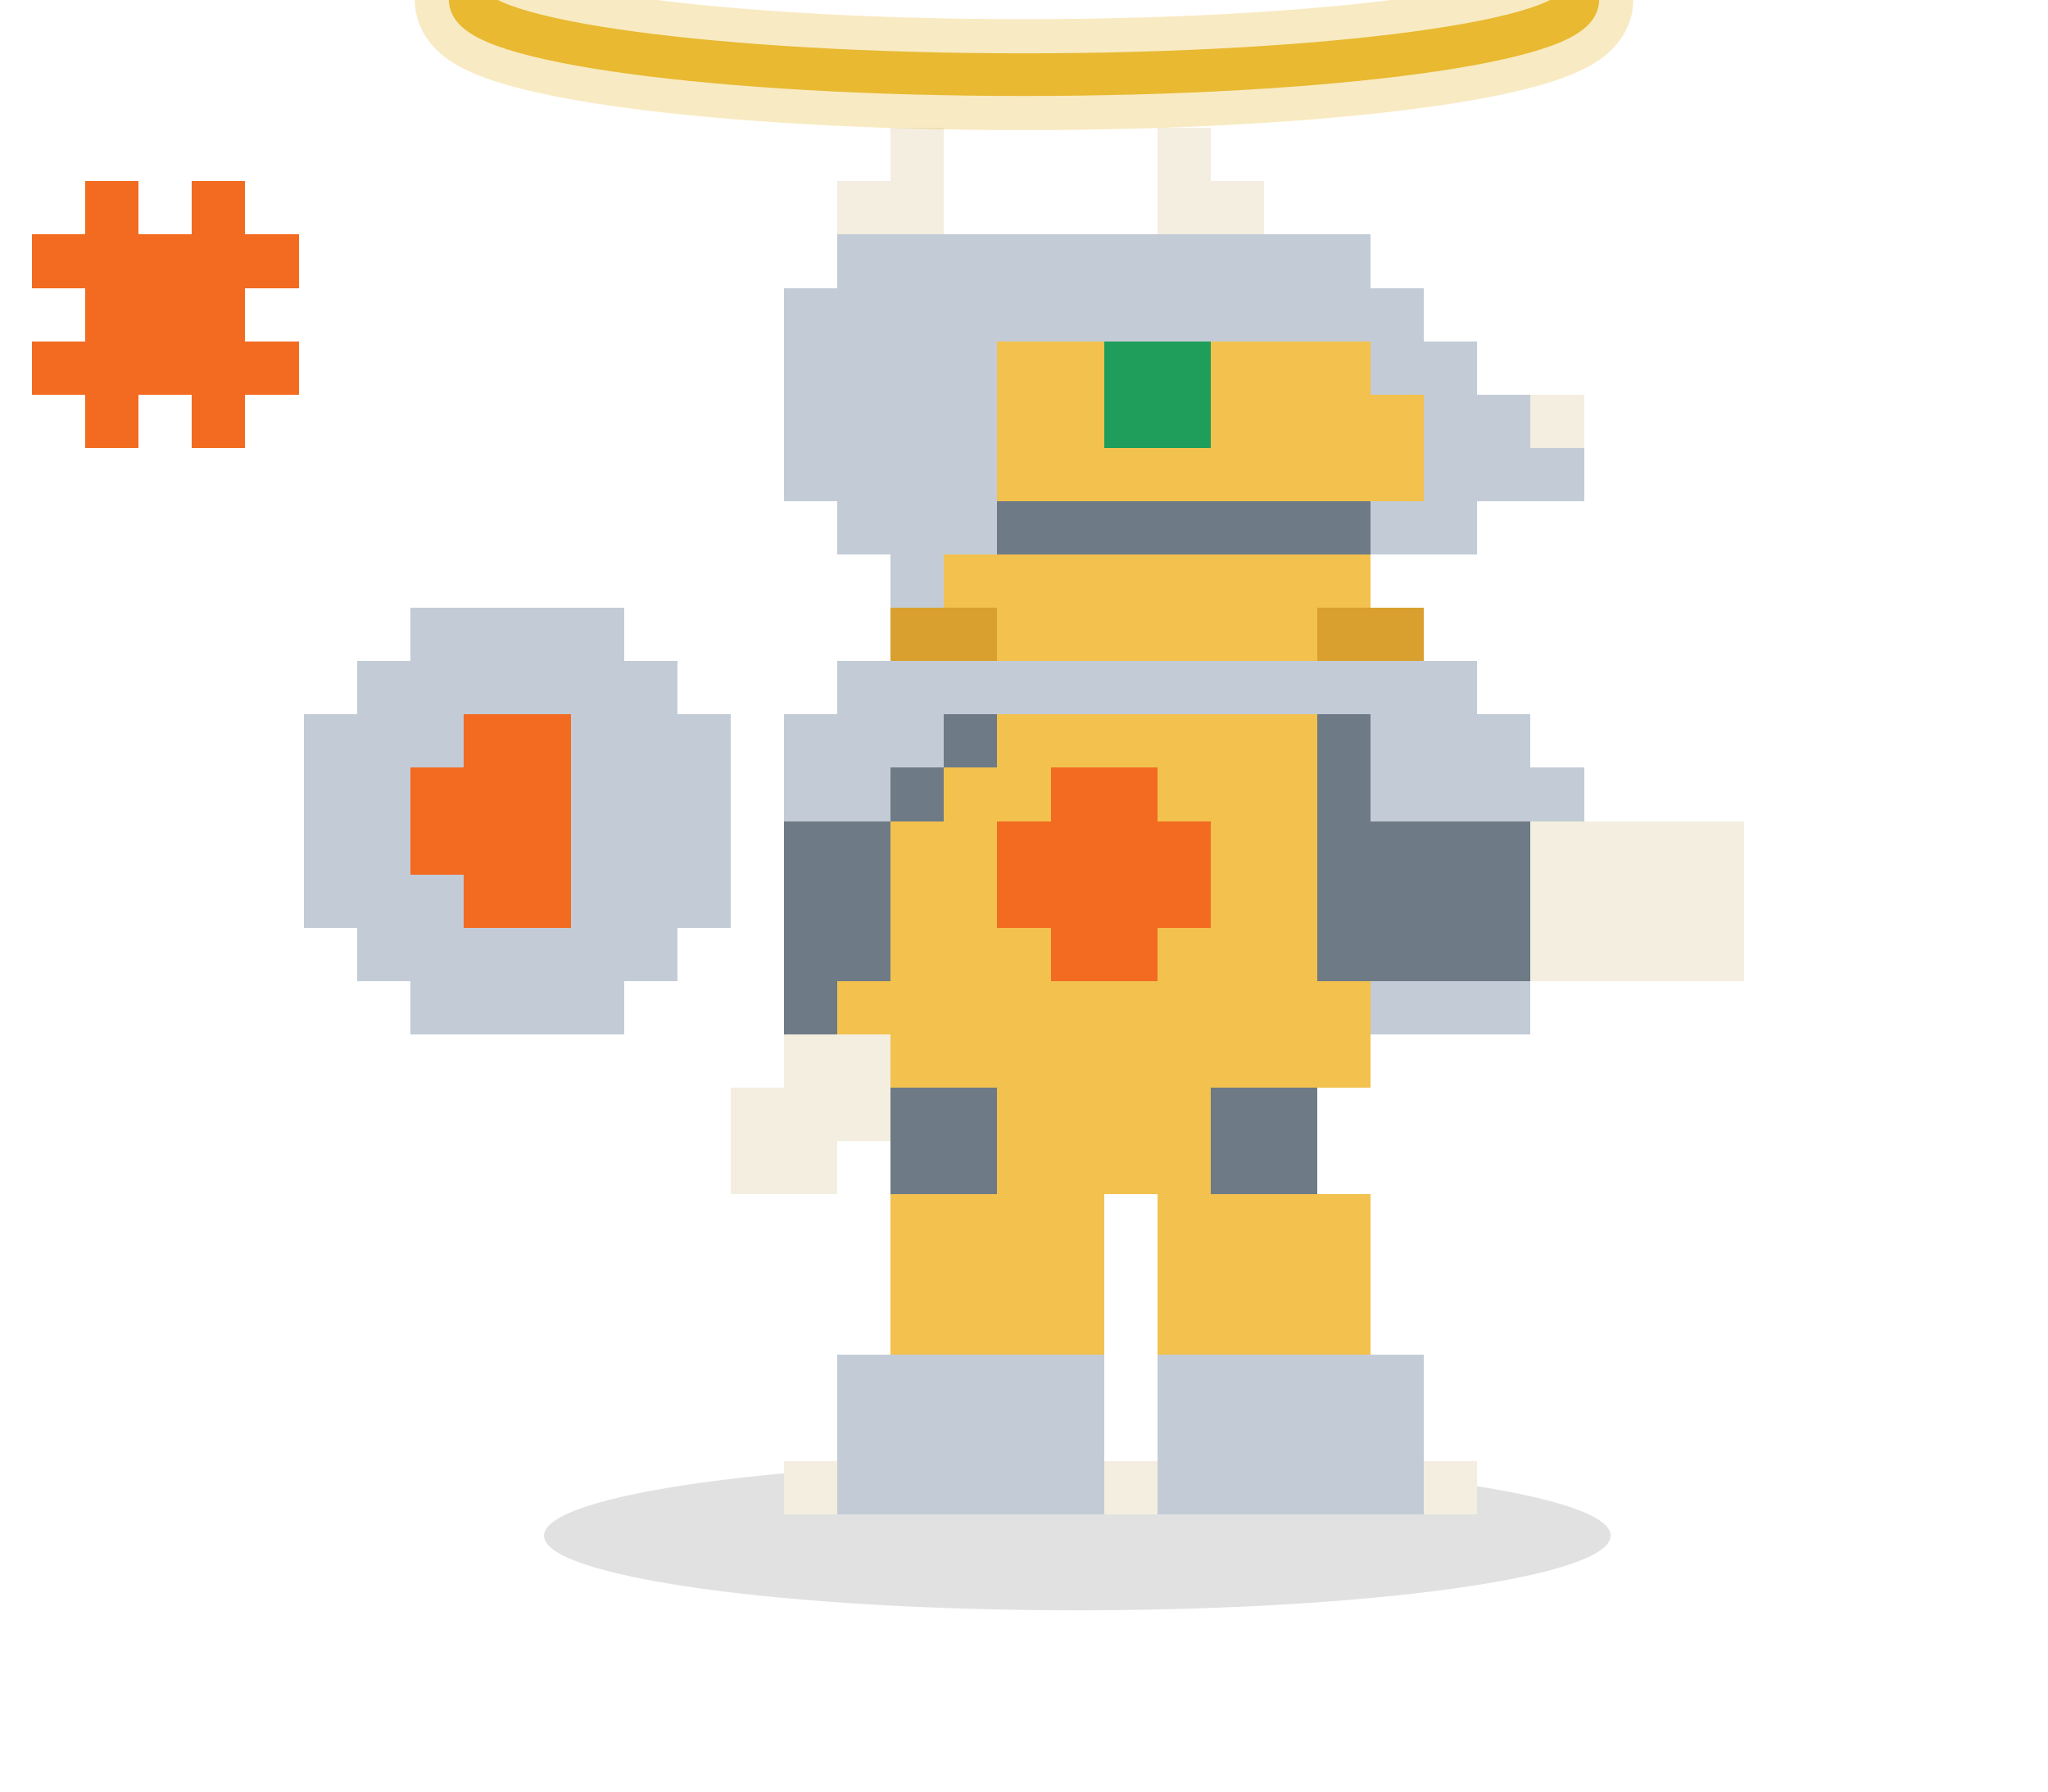
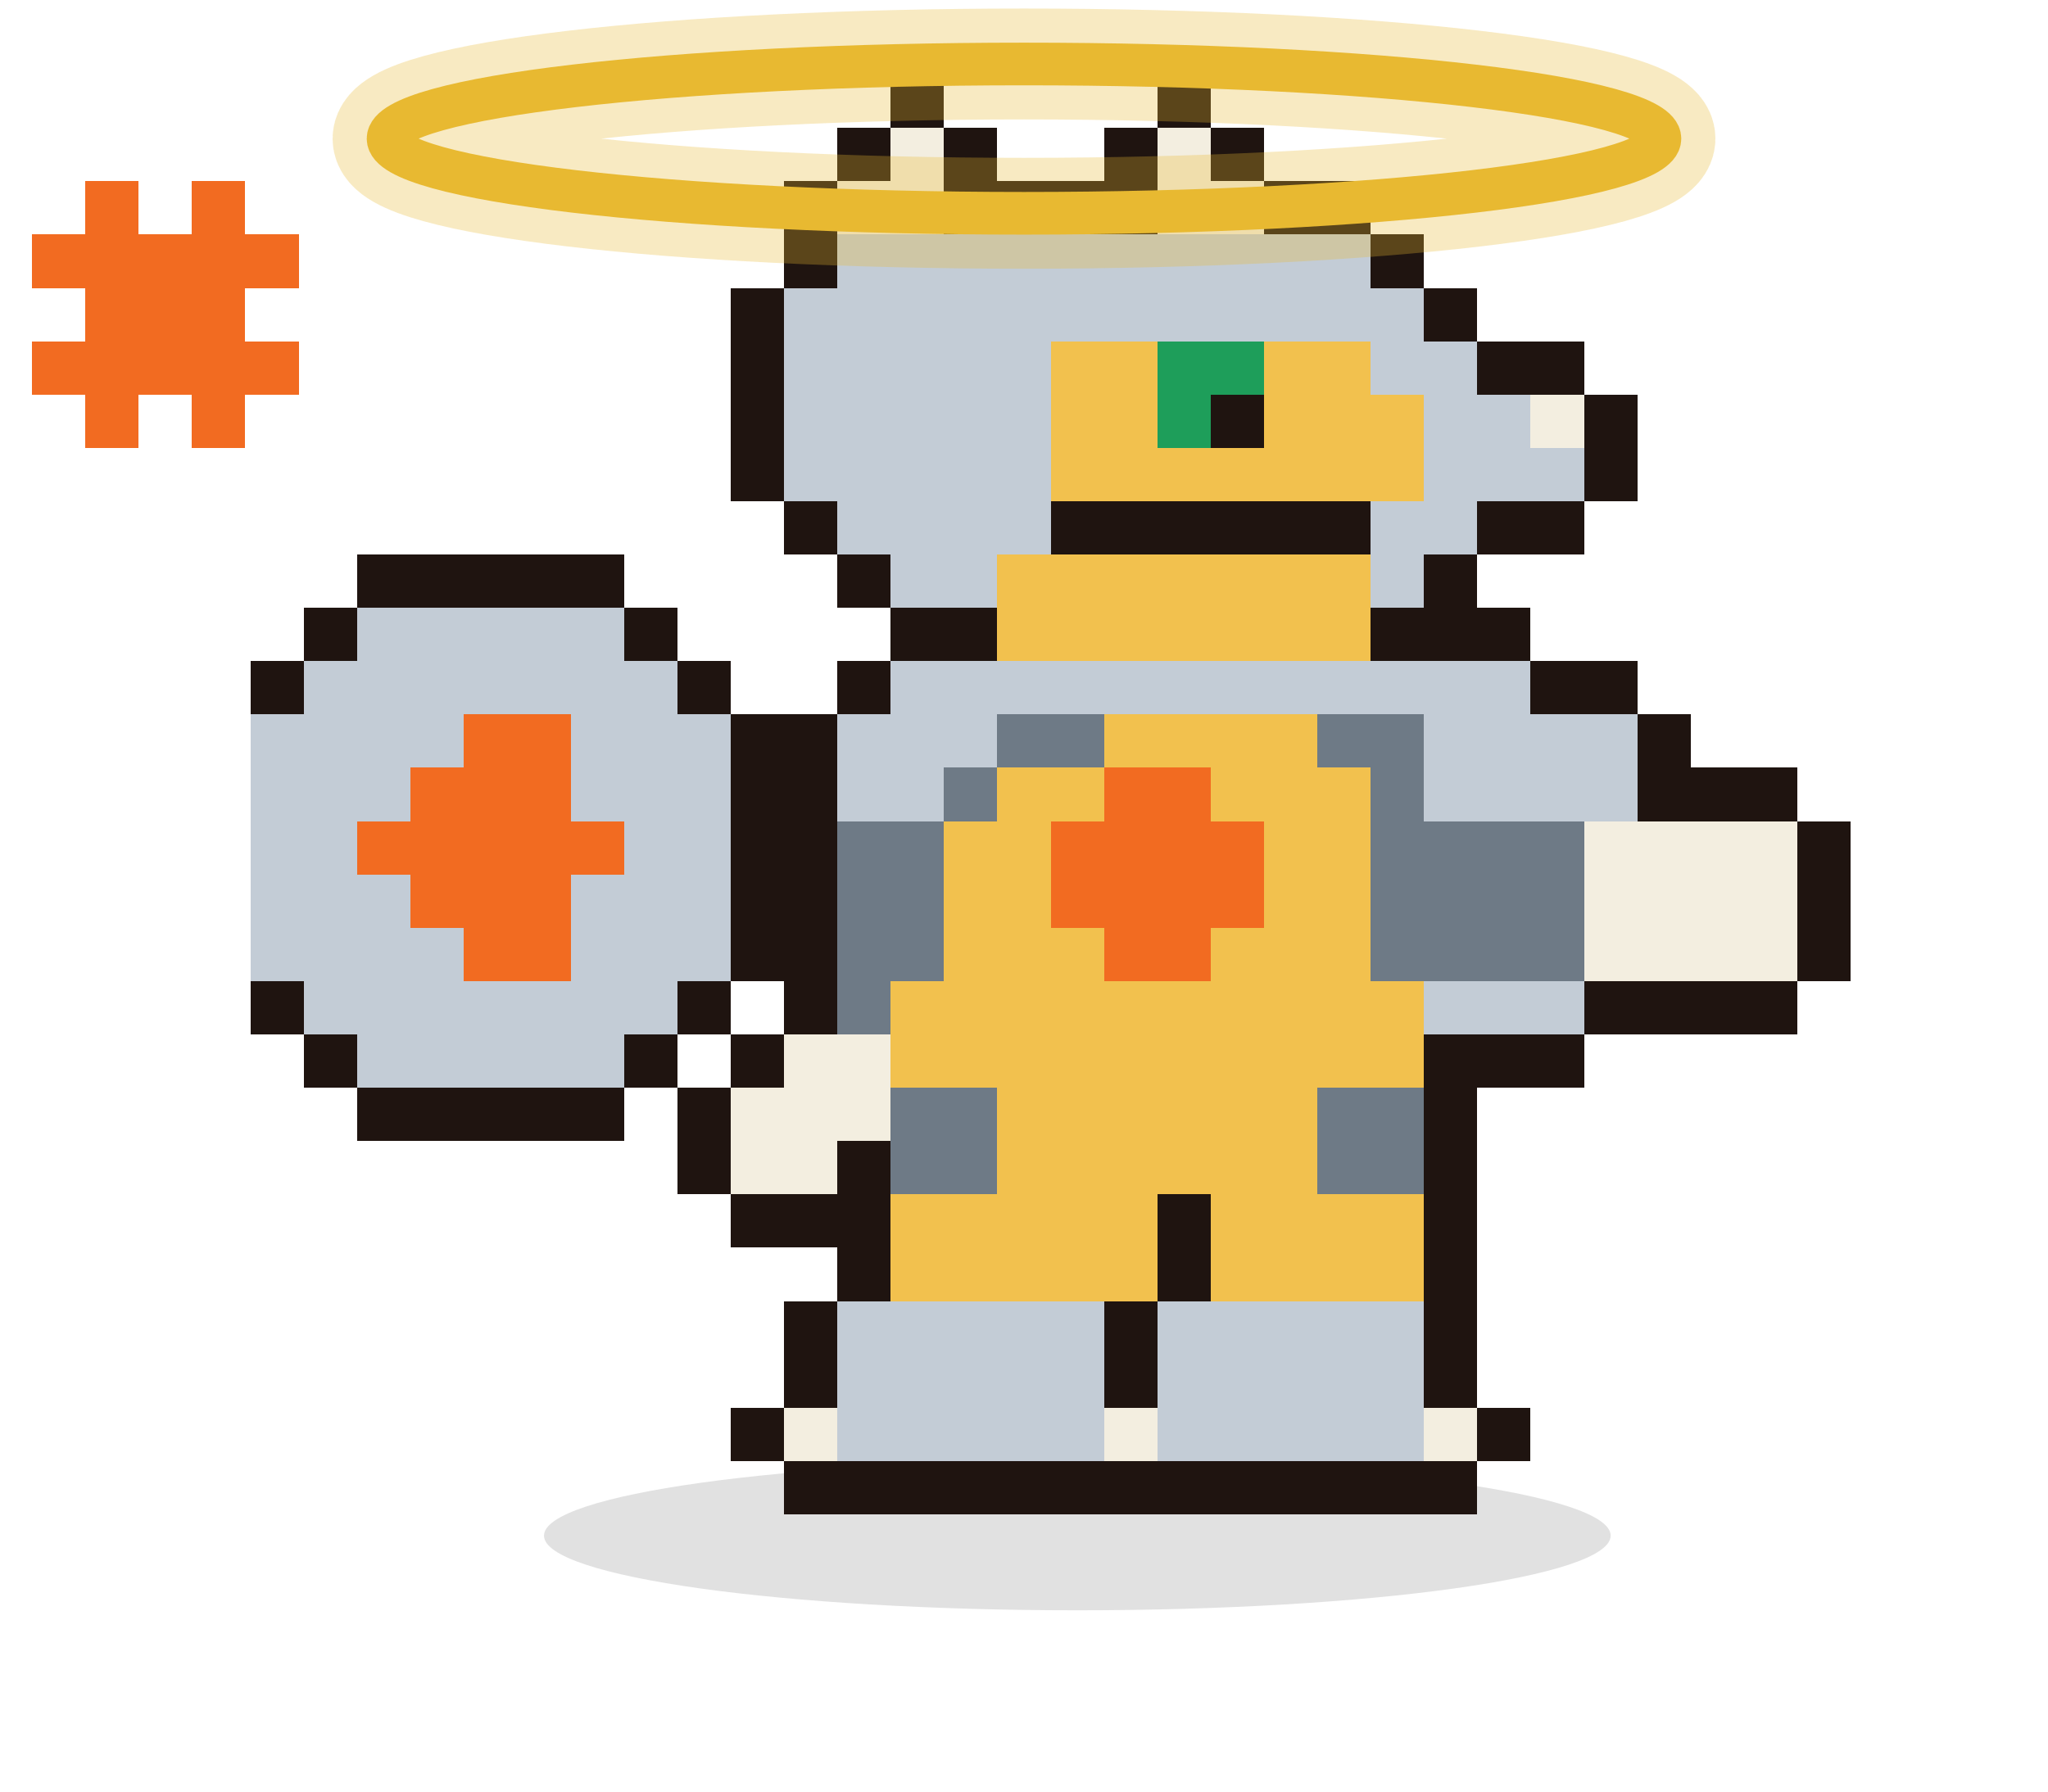
<svg xmlns="http://www.w3.org/2000/svg" width="96" height="84" viewBox="0 0 96 84" shape-rendering="crispEdges">
  <g transform="translate(-24.5 16) scale(5)">
    <ellipse cx="15" cy="11.2" rx="5" ry="0.7" fill="#000000" fill-opacity="0.12" shape-rendering="auto" />
-     <g transform="translate(7.75 -2)">
+     <g transform="translate(7.25 -2)">
      <g>
        <animateTransform attributeName="transform" type="translate" values="0 0;0 -0.3" dur="1.4s" calcMode="discrete" repeatCount="indefinite" />
-         <rect x="5.5" y="0" width="0.5" height="0.5" fill="#F3EEE0" />
-         <rect x="8" y="0" width="0.5" height="0.5" fill="#F3EEE0" />
-         <rect x="5" y="0.5" width="1" height="0.5" fill="#F3EEE0" />
-         <rect x="8" y="0.5" width="1" height="0.5" fill="#F3EEE0" />
-         <rect x="5" y="1" width="5" height="0.5" fill="#C3CCD6" />
-         <rect x="4.5" y="1.5" width="6" height="0.5" fill="#C3CCD6" />
-         <rect x="4.5" y="2" width="2" height="0.5" fill="#C3CCD6" />
-         <rect x="6.5" y="2" width="1" height="0.5" fill="#F2C14E" />
-         <rect x="7.5" y="2" width="1" height="0.5" fill="#1E9E5A" />
-         <rect x="8.5" y="2" width="1.5" height="0.5" fill="#F2C14E" />
-         <rect x="10" y="2" width="1" height="0.5" fill="#C3CCD6" />
-         <rect x="4.5" y="2.5" width="2" height="0.5" fill="#C3CCD6" />
-         <rect x="6.5" y="2.5" width="1" height="0.5" fill="#F2C14E" />
-         <rect x="7.5" y="2.5" width="1" height="0.5" fill="#1E9E5A" />
-         <rect x="8.5" y="2.5" width="2" height="0.5" fill="#F2C14E" />
-         <rect x="10.5" y="2.5" width="1" height="0.5" fill="#C3CCD6" />
-         <rect x="11.5" y="2.5" width="0.5" height="0.5" fill="#F3EEE0" />
-         <rect x="4.5" y="3" width="2" height="0.5" fill="#C3CCD6" />
-         <rect x="6.5" y="3" width="4" height="0.5" fill="#F2C14E" />
-         <rect x="10.5" y="3" width="1.5" height="0.5" fill="#C3CCD6" />
-         <rect x="5" y="3.5" width="1.5" height="0.5" fill="#C3CCD6" />
-         <rect x="6.5" y="3.5" width="3.5" height="0.5" fill="#6E7A86" />
-         <rect x="10" y="3.5" width="1" height="0.5" fill="#C3CCD6" />
-         <rect x="5.5" y="4" width="0.5" height="0.5" fill="#C3CCD6" />
-         <rect x="6" y="4" width="4" height="0.5" fill="#F2C14E" />
-         <rect x="1" y="4.5" width="2" height="0.5" fill="#C3CCD6" />
-         <rect x="5.5" y="4.5" width="1" height="0.5" fill="#D9A030" />
-         <rect x="6.5" y="4.5" width="3" height="0.5" fill="#F2C14E" />
-         <rect x="9.5" y="4.5" width="1" height="0.5" fill="#D9A030" />
-         <rect x="0.5" y="5" width="3" height="0.5" fill="#C3CCD6" />
-         <rect x="5" y="5" width="6" height="0.5" fill="#C3CCD6" />
-         <rect x="0" y="5.5" width="1.5" height="0.5" fill="#C3CCD6" />
-         <rect x="1.5" y="5.5" width="1" height="0.5" fill="#F26B21" />
-         <rect x="2.5" y="5.5" width="1.5" height="0.5" fill="#C3CCD6" />
-         <rect x="4.5" y="5.5" width="1.5" height="0.5" fill="#C3CCD6" />
-         <rect x="6" y="5.5" width="0.5" height="0.5" fill="#6E7A86" />
-         <rect x="6.5" y="5.5" width="3" height="0.5" fill="#F2C14E" />
-         <rect x="9.5" y="5.5" width="0.5" height="0.5" fill="#6E7A86" />
-         <rect x="10" y="5.5" width="1.5" height="0.5" fill="#C3CCD6" />
-         <rect x="0" y="6" width="1" height="0.5" fill="#C3CCD6" />
-         <rect x="1" y="6" width="1.5" height="0.5" fill="#F26B21" />
-         <rect x="2.5" y="6" width="1.5" height="0.5" fill="#C3CCD6" />
-         <rect x="4.5" y="6" width="1" height="0.5" fill="#C3CCD6" />
-         <rect x="5.5" y="6" width="0.5" height="0.5" fill="#6E7A86" />
-         <rect x="6" y="6" width="1" height="0.5" fill="#F2C14E" />
-         <rect x="7" y="6" width="1" height="0.5" fill="#F26B21" />
-         <rect x="8" y="6" width="1.5" height="0.5" fill="#F2C14E" />
-         <rect x="9.5" y="6" width="0.5" height="0.5" fill="#6E7A86" />
-         <rect x="10" y="6" width="2" height="0.5" fill="#C3CCD6" />
+         <rect x="6" y="-0.5" width="0.5" height="0.5" fill="#1F1410" />
+         <rect x="8.5" y="-0.5" width="0.5" height="0.5" fill="#1F1410" />
+         <rect x="5.5" y="0" width="0.5" height="0.5" fill="#1F1410" />
+         <rect x="6.5" y="0" width="0.5" height="0.5" fill="#1F1410" />
+         <rect x="8" y="0" width="0.5" height="0.5" fill="#1F1410" />
+         <rect x="9" y="0" width="0.5" height="0.5" fill="#1F1410" />
+         <rect x="5" y="0.5" width="0.5" height="0.5" fill="#1F1410" />
+         <rect x="6.5" y="0.5" width="2" height="0.5" fill="#1F1410" />
+         <rect x="9.5" y="0.5" width="1" height="0.5" fill="#1F1410" />
+         <rect x="5" y="1" width="0.5" height="0.5" fill="#1F1410" />
+         <rect x="10.5" y="1" width="0.5" height="0.5" fill="#1F1410" />
+         <rect x="4.5" y="1.5" width="0.5" height="0.5" fill="#1F1410" />
+         <rect x="11" y="1.5" width="0.5" height="0.5" fill="#1F1410" />
+         <rect x="4.5" y="2" width="0.5" height="0.5" fill="#1F1410" />
+         <rect x="11.5" y="2" width="1" height="0.5" fill="#1F1410" />
+         <rect x="4.5" y="2.5" width="0.5" height="0.5" fill="#1F1410" />
+         <rect x="12.5" y="2.5" width="0.5" height="0.5" fill="#1F1410" />
+         <rect x="4.5" y="3" width="0.5" height="0.5" fill="#1F1410" />
+         <rect x="12.5" y="3" width="0.5" height="0.5" fill="#1F1410" />
+         <rect x="5" y="3.5" width="0.5" height="0.5" fill="#1F1410" />
+         <rect x="11.5" y="3.5" width="1" height="0.5" fill="#1F1410" />
+         <rect x="1" y="4" width="2.5" height="0.5" fill="#1F1410" />
+         <rect x="5.5" y="4" width="0.5" height="0.5" fill="#1F1410" />
+         <rect x="11" y="4" width="0.5" height="0.5" fill="#1F1410" />
+         <rect x="0.5" y="4.5" width="0.5" height="0.5" fill="#1F1410" />
+         <rect x="3.5" y="4.5" width="0.5" height="0.5" fill="#1F1410" />
+         <rect x="6" y="4.5" width="1" height="0.5" fill="#1F1410" />
+         <rect x="10.5" y="4.5" width="1.5" height="0.5" fill="#1F1410" />
+         <rect x="0" y="5" width="0.5" height="0.5" fill="#1F1410" />
+         <rect x="4" y="5" width="0.5" height="0.5" fill="#1F1410" />
+         <rect x="5.5" y="5" width="0.5" height="0.5" fill="#1F1410" />
+         <rect x="12" y="5" width="1" height="0.5" fill="#1F1410" />
+         <rect x="4.5" y="5.5" width="1" height="0.5" fill="#1F1410" />
+         <rect x="13" y="5.5" width="0.5" height="0.5" fill="#1F1410" />
+         <rect x="4.5" y="6" width="1" height="0.5" fill="#1F1410" />
+         <rect x="13" y="6" width="1.5" height="0.5" fill="#1F1410" />
+         <rect x="4.5" y="6.5" width="1" height="0.5" fill="#1F1410" />
+         <rect x="14.5" y="6.5" width="0.5" height="0.5" fill="#1F1410" />
+         <rect x="4.5" y="7" width="1" height="0.5" fill="#1F1410" />
+         <rect x="14.5" y="7" width="0.5" height="0.5" fill="#1F1410" />
+         <rect x="4.5" y="7.5" width="1" height="0.5" fill="#1F1410" />
+         <rect x="14.5" y="7.5" width="0.5" height="0.5" fill="#1F1410" />
+         <rect x="0" y="8" width="0.5" height="0.5" fill="#1F1410" />
+         <rect x="4" y="8" width="0.5" height="0.5" fill="#1F1410" />
+         <rect x="5" y="8" width="0.5" height="0.5" fill="#1F1410" />
+         <rect x="12.5" y="8" width="2" height="0.5" fill="#1F1410" />
+         <rect x="0.5" y="8.5" width="0.5" height="0.5" fill="#1F1410" />
+         <rect x="3.5" y="8.5" width="0.5" height="0.5" fill="#1F1410" />
+         <rect x="4.5" y="8.5" width="0.5" height="0.5" fill="#1F1410" />
+         <rect x="11" y="8.5" width="1.5" height="0.5" fill="#1F1410" />
+         <rect x="1" y="9" width="2.5" height="0.5" fill="#1F1410" />
+         <rect x="4" y="9" width="0.5" height="0.5" fill="#1F1410" />
+         <rect x="11" y="9" width="0.5" height="0.5" fill="#1F1410" />
+         <rect x="4" y="9.5" width="0.5" height="0.5" fill="#1F1410" />
+         <rect x="5.5" y="9.5" width="0.5" height="0.5" fill="#1F1410" />
+         <rect x="11" y="9.5" width="0.5" height="0.5" fill="#1F1410" />
+         <rect x="4.5" y="10" width="1.5" height="0.5" fill="#1F1410" />
+         <rect x="11" y="10" width="0.5" height="0.5" fill="#1F1410" />
+         <rect x="5.5" y="10.5" width="0.5" height="0.5" fill="#1F1410" />
+         <rect x="11" y="10.5" width="0.5" height="0.5" fill="#1F1410" />
+         <rect x="5" y="11" width="0.5" height="0.5" fill="#1F1410" />
+         <rect x="11" y="11" width="0.5" height="0.5" fill="#1F1410" />
+         <rect x="5" y="11.5" width="0.5" height="0.5" fill="#1F1410" />
+         <rect x="11" y="11.5" width="0.5" height="0.5" fill="#1F1410" />
+         <rect x="4.5" y="12" width="0.5" height="0.5" fill="#1F1410" />
+         <rect x="11.5" y="12" width="0.5" height="0.5" fill="#1F1410" />
+         <rect x="5" y="12.5" width="6.5" height="0.5" fill="#1F1410" />
+         <rect x="6" y="0" width="0.5" height="0.5" fill="#F3EEE0" />
+         <rect x="8.5" y="0" width="0.5" height="0.5" fill="#F3EEE0" />
+         <rect x="5.5" y="0.5" width="1" height="0.5" fill="#F3EEE0" />
+         <rect x="8.5" y="0.5" width="1" height="0.5" fill="#F3EEE0" />
+         <rect x="5.5" y="1" width="5" height="0.5" fill="#C3CCD6" />
+         <rect x="5" y="1.5" width="6" height="0.5" fill="#C3CCD6" />
+         <rect x="5" y="2" width="2.5" height="0.5" fill="#C3CCD6" />
+         <rect x="7.5" y="2" width="1" height="0.5" fill="#F2C14E" />
+         <rect x="8.5" y="2" width="1" height="0.5" fill="#1E9E5A" />
+         <rect x="9.5" y="2" width="1" height="0.5" fill="#F2C14E" />
+         <rect x="10.5" y="2" width="1" height="0.5" fill="#C3CCD6" />
+         <rect x="5" y="2.5" width="2.5" height="0.5" fill="#C3CCD6" />
+         <rect x="7.5" y="2.5" width="1" height="0.5" fill="#F2C14E" />
+         <rect x="8.5" y="2.5" width="0.5" height="0.5" fill="#1E9E5A" />
+         <rect x="9" y="2.5" width="0.5" height="0.5" fill="#1F1410" />
+         <rect x="9.5" y="2.5" width="1.5" height="0.5" fill="#F2C14E" />
+         <rect x="11" y="2.5" width="1" height="0.5" fill="#C3CCD6" />
+         <rect x="12" y="2.5" width="0.5" height="0.5" fill="#F3EEE0" />
+         <rect x="5" y="3" width="2.5" height="0.5" fill="#C3CCD6" />
+         <rect x="7.5" y="3" width="3.5" height="0.5" fill="#F2C14E" />
+         <rect x="11" y="3" width="1.5" height="0.5" fill="#C3CCD6" />
+         <rect x="5.5" y="3.5" width="2" height="0.5" fill="#C3CCD6" />
+         <rect x="7.5" y="3.5" width="3" height="0.5" fill="#1F1410" />
+         <rect x="10.5" y="3.5" width="1" height="0.5" fill="#C3CCD6" />
+         <rect x="6" y="4" width="1" height="0.5" fill="#C3CCD6" />
+         <rect x="7" y="4" width="3.5" height="0.5" fill="#F2C14E" />
+         <rect x="10.5" y="4" width="0.5" height="0.5" fill="#C3CCD6" />
+         <rect x="1" y="4.5" width="2.5" height="0.5" fill="#C3CCD6" />
+         <rect x="7" y="4.5" width="3.5" height="0.5" fill="#F2C14E" />
+         <rect x="0.5" y="5" width="3.5" height="0.5" fill="#C3CCD6" />
+         <rect x="6" y="5" width="6" height="0.5" fill="#C3CCD6" />
+         <rect x="0" y="5.5" width="2" height="0.5" fill="#C3CCD6" />
+         <rect x="2" y="5.5" width="1" height="0.5" fill="#F26B21" />
+         <rect x="3" y="5.5" width="1.5" height="0.5" fill="#C3CCD6" />
+         <rect x="5.5" y="5.5" width="1.5" height="0.5" fill="#C3CCD6" />
+         <rect x="7" y="5.5" width="1" height="0.5" fill="#6E7A86" />
+         <rect x="8" y="5.5" width="2" height="0.5" fill="#F2C14E" />
+         <rect x="10" y="5.5" width="1" height="0.5" fill="#6E7A86" />
+         <rect x="11" y="5.5" width="2" height="0.5" fill="#C3CCD6" />
+         <rect x="0" y="6" width="1.5" height="0.5" fill="#C3CCD6" />
+         <rect x="1.5" y="6" width="1.5" height="0.5" fill="#F26B21" />
+         <rect x="3" y="6" width="1.5" height="0.5" fill="#C3CCD6" />
+         <rect x="5.5" y="6" width="1" height="0.5" fill="#C3CCD6" />
+         <rect x="6.5" y="6" width="0.5" height="0.5" fill="#6E7A86" />
+         <rect x="7" y="6" width="1" height="0.5" fill="#F2C14E" />
+         <rect x="8" y="6" width="1" height="0.5" fill="#F26B21" />
+         <rect x="9" y="6" width="1.5" height="0.5" fill="#F2C14E" />
+         <rect x="10.5" y="6" width="0.5" height="0.5" fill="#6E7A86" />
+         <rect x="11" y="6" width="2" height="0.5" fill="#C3CCD6" />
        <rect x="0" y="6.5" width="1" height="0.5" fill="#C3CCD6" />
-         <rect x="1" y="6.5" width="1.5" height="0.5" fill="#F26B21" />
-         <rect x="2.5" y="6.5" width="1.5" height="0.5" fill="#C3CCD6" />
-         <rect x="4.5" y="6.5" width="1" height="0.5" fill="#6E7A86" />
-         <rect x="5.5" y="6.5" width="1" height="0.5" fill="#F2C14E" />
-         <rect x="6.5" y="6.5" width="2" height="0.5" fill="#F26B21" />
-         <rect x="8.5" y="6.5" width="1" height="0.5" fill="#F2C14E" />
-         <rect x="9.5" y="6.5" width="2" height="0.5" fill="#6E7A86" />
-         <rect x="11.5" y="6.5" width="2" height="0.5" fill="#F3EEE0" />
+         <rect x="1" y="6.5" width="2.5" height="0.5" fill="#F26B21" />
+         <rect x="3.5" y="6.5" width="1" height="0.5" fill="#C3CCD6" />
+         <rect x="5.5" y="6.5" width="1" height="0.5" fill="#6E7A86" />
+         <rect x="6.5" y="6.5" width="1" height="0.5" fill="#F2C14E" />
+         <rect x="7.5" y="6.5" width="2" height="0.5" fill="#F26B21" />
+         <rect x="9.5" y="6.5" width="1" height="0.5" fill="#F2C14E" />
+         <rect x="10.5" y="6.5" width="2" height="0.5" fill="#6E7A86" />
+         <rect x="12.5" y="6.5" width="2" height="0.5" fill="#F3EEE0" />
        <rect x="0" y="7" width="1.5" height="0.5" fill="#C3CCD6" />
-         <rect x="1.5" y="7" width="1" height="0.5" fill="#F26B21" />
-         <rect x="2.5" y="7" width="1.5" height="0.5" fill="#C3CCD6" />
-         <rect x="4.5" y="7" width="1" height="0.5" fill="#6E7A86" />
-         <rect x="5.5" y="7" width="1" height="0.5" fill="#F2C14E" />
-         <rect x="6.5" y="7" width="2" height="0.5" fill="#F26B21" />
-         <rect x="8.5" y="7" width="1" height="0.5" fill="#F2C14E" />
-         <rect x="9.5" y="7" width="2" height="0.5" fill="#6E7A86" />
-         <rect x="11.5" y="7" width="2" height="0.5" fill="#F3EEE0" />
-         <rect x="0.5" y="7.5" width="3" height="0.5" fill="#C3CCD6" />
-         <rect x="4.5" y="7.5" width="1" height="0.5" fill="#6E7A86" />
-         <rect x="5.5" y="7.5" width="1.5" height="0.5" fill="#F2C14E" />
-         <rect x="7" y="7.5" width="1" height="0.5" fill="#F26B21" />
-         <rect x="8" y="7.5" width="1.5" height="0.5" fill="#F2C14E" />
-         <rect x="9.5" y="7.5" width="2" height="0.5" fill="#6E7A86" />
-         <rect x="11.5" y="7.5" width="2" height="0.5" fill="#F3EEE0" />
-         <rect x="1" y="8" width="2" height="0.5" fill="#C3CCD6" />
-         <rect x="4.5" y="8" width="0.5" height="0.5" fill="#6E7A86" />
-         <rect x="5" y="8" width="5" height="0.5" fill="#F2C14E" />
-         <rect x="10" y="8" width="1.5" height="0.5" fill="#C3CCD6" />
-         <rect x="4.5" y="8.5" width="1" height="0.5" fill="#F3EEE0" />
-         <rect x="5.5" y="8.5" width="4.5" height="0.5" fill="#F2C14E" />
-         <rect x="4" y="9" width="1.5" height="0.5" fill="#F3EEE0" />
-         <rect x="5.5" y="9" width="1" height="0.5" fill="#6E7A86" />
-         <rect x="6.5" y="9" width="2" height="0.5" fill="#F2C14E" />
-         <rect x="8.5" y="9" width="1" height="0.5" fill="#6E7A86" />
-         <rect x="4" y="9.5" width="1" height="0.5" fill="#F3EEE0" />
-         <rect x="5.5" y="9.5" width="1" height="0.5" fill="#6E7A86" />
-         <rect x="6.5" y="9.5" width="2" height="0.5" fill="#F2C14E" />
-         <rect x="8.5" y="9.5" width="1" height="0.5" fill="#6E7A86" />
-         <rect x="5.5" y="10" width="2" height="0.5" fill="#F2C14E" />
-         <rect x="8" y="10" width="2" height="0.5" fill="#F2C14E" />
-         <rect x="5.5" y="10.5" width="2" height="0.5" fill="#F2C14E" />
-         <rect x="8" y="10.5" width="2" height="0.5" fill="#F2C14E" />
-         <rect x="5.5" y="11" width="2" height="0.5" fill="#F2C14E" />
-         <rect x="8" y="11" width="2" height="0.5" fill="#F2C14E" />
-         <rect x="5" y="11.5" width="2.5" height="0.5" fill="#C3CCD6" />
-         <rect x="8" y="11.5" width="2.5" height="0.5" fill="#C3CCD6" />
-         <rect x="5" y="12" width="2.5" height="0.5" fill="#C3CCD6" />
-         <rect x="8" y="12" width="2.5" height="0.5" fill="#C3CCD6" />
-         <rect x="4.5" y="12.5" width="0.5" height="0.5" fill="#F3EEE0" />
-         <rect x="5" y="12.5" width="2.5" height="0.5" fill="#C3CCD6" />
-         <rect x="7.5" y="12.5" width="0.5" height="0.5" fill="#F3EEE0" />
-         <rect x="8" y="12.5" width="2.5" height="0.5" fill="#C3CCD6" />
-         <rect x="10.5" y="12.5" width="0.5" height="0.5" fill="#F3EEE0" />
+         <rect x="1.5" y="7" width="1.5" height="0.5" fill="#F26B21" />
+         <rect x="3" y="7" width="1.5" height="0.5" fill="#C3CCD6" />
+         <rect x="5.5" y="7" width="1" height="0.5" fill="#6E7A86" />
+         <rect x="6.5" y="7" width="1" height="0.5" fill="#F2C14E" />
+         <rect x="7.5" y="7" width="2" height="0.5" fill="#F26B21" />
+         <rect x="9.5" y="7" width="1" height="0.5" fill="#F2C14E" />
+         <rect x="10.5" y="7" width="2" height="0.5" fill="#6E7A86" />
+         <rect x="12.5" y="7" width="2" height="0.5" fill="#F3EEE0" />
+         <rect x="0" y="7.5" width="2" height="0.5" fill="#C3CCD6" />
+         <rect x="2" y="7.5" width="1" height="0.5" fill="#F26B21" />
+         <rect x="3" y="7.5" width="1.5" height="0.5" fill="#C3CCD6" />
+         <rect x="5.5" y="7.5" width="1" height="0.5" fill="#6E7A86" />
+         <rect x="6.5" y="7.5" width="1.5" height="0.5" fill="#F2C14E" />
+         <rect x="8" y="7.5" width="1" height="0.5" fill="#F26B21" />
+         <rect x="9" y="7.5" width="1.5" height="0.5" fill="#F2C14E" />
+         <rect x="10.5" y="7.5" width="2" height="0.5" fill="#6E7A86" />
+         <rect x="12.5" y="7.5" width="2" height="0.5" fill="#F3EEE0" />
+         <rect x="0.5" y="8" width="3.5" height="0.5" fill="#C3CCD6" />
+         <rect x="5.5" y="8" width="0.5" height="0.5" fill="#6E7A86" />
+         <rect x="6" y="8" width="5" height="0.5" fill="#F2C14E" />
+         <rect x="11" y="8" width="1.5" height="0.5" fill="#C3CCD6" />
+         <rect x="1" y="8.5" width="2.5" height="0.5" fill="#C3CCD6" />
+         <rect x="5" y="8.5" width="1" height="0.5" fill="#F3EEE0" />
+         <rect x="6" y="8.5" width="5" height="0.5" fill="#F2C14E" />
+         <rect x="4.5" y="9" width="1.5" height="0.5" fill="#F3EEE0" />
+         <rect x="6" y="9" width="1" height="0.5" fill="#6E7A86" />
+         <rect x="7" y="9" width="3" height="0.5" fill="#F2C14E" />
+         <rect x="10" y="9" width="1" height="0.5" fill="#6E7A86" />
+         <rect x="4.5" y="9.5" width="1" height="0.5" fill="#F3EEE0" />
+         <rect x="6" y="9.5" width="1" height="0.5" fill="#6E7A86" />
+         <rect x="7" y="9.5" width="3" height="0.5" fill="#F2C14E" />
+         <rect x="10" y="9.5" width="1" height="0.5" fill="#6E7A86" />
+         <rect x="6" y="10" width="2.5" height="0.5" fill="#F2C14E" />
+         <rect x="8.5" y="10" width="0.5" height="0.5" fill="#1F1410" />
+         <rect x="9" y="10" width="2" height="0.5" fill="#F2C14E" />
+         <rect x="6" y="10.5" width="2.5" height="0.5" fill="#F2C14E" />
+         <rect x="8.5" y="10.5" width="0.5" height="0.5" fill="#1F1410" />
+         <rect x="9" y="10.5" width="2" height="0.5" fill="#F2C14E" />
+         <rect x="5.5" y="11" width="2.5" height="0.5" fill="#C3CCD6" />
+         <rect x="8" y="11" width="0.5" height="0.5" fill="#1F1410" />
+         <rect x="8.5" y="11" width="2.5" height="0.5" fill="#C3CCD6" />
+         <rect x="5.5" y="11.5" width="2.5" height="0.5" fill="#C3CCD6" />
+         <rect x="8" y="11.5" width="0.5" height="0.5" fill="#1F1410" />
+         <rect x="8.5" y="11.5" width="2.5" height="0.5" fill="#C3CCD6" />
+         <rect x="5" y="12" width="0.5" height="0.5" fill="#F3EEE0" />
+         <rect x="5.5" y="12" width="2.5" height="0.5" fill="#C3CCD6" />
+         <rect x="8" y="12" width="0.5" height="0.5" fill="#F3EEE0" />
+         <rect x="8.5" y="12" width="2.5" height="0.5" fill="#C3CCD6" />
+         <rect x="11" y="12" width="0.5" height="0.5" fill="#F3EEE0" />
        <g opacity="0">
          <animate attributeName="opacity" values="0;0;0;0;0;0;0;0;0;1" dur="3.2s" calcMode="discrete" repeatCount="indefinite" />
-           <rect x="7.5" y="2" width="1" height="0.5" fill="#F2C14E" />
-           <rect x="7.5" y="2.5" width="1" height="0.5" fill="#1F1410" />
+           <rect x="8.5" y="2" width="1" height="0.5" fill="#F2C14E" />
+           <rect x="8.5" y="2.5" width="1" height="0.5" fill="#1F1410" />
        </g>
      </g>
    </g>
    <g transform="translate(5.2 -1.5)">
      <animateTransform attributeName="transform" type="translate" values="0 0;0 -0.4;0 0" dur="2s" repeatCount="indefinite" additive="sum" />
      <g>
        <animate attributeName="opacity" values="0.7;1;0.7" dur="2s" repeatCount="indefinite" />
        <rect x="0.5" y="0" width="0.5" height="0.5" fill="#F26B21" />
        <rect x="1.5" y="0" width="0.5" height="0.5" fill="#F26B21" />
        <rect x="0" y="0.5" width="2.5" height="0.5" fill="#F26B21" />
        <rect x="0.5" y="1" width="1.5" height="0.5" fill="#F26B21" />
        <rect x="0" y="1.5" width="2.5" height="0.5" fill="#F26B21" />
        <rect x="0.5" y="2" width="0.5" height="0.5" fill="#F26B21" />
        <rect x="1.5" y="2" width="0.5" height="0.5" fill="#F26B21" />
      </g>
    </g>
    <g shape-rendering="auto">
-       <ellipse cx="14.5" cy="-3.2" rx="5.192" ry="0.7" fill="none" stroke="#E8B931" stroke-width="1.04" opacity="0.3">
+       <ellipse cx="14.5" cy="-1.9" rx="5.962" ry="0.7" fill="none" stroke="#E8B931" stroke-width="1.04" opacity="0.3">
        <animate attributeName="opacity" values="0.15;0.45;0.15" dur="1.6s" repeatCount="indefinite" />
        <animate attributeName="stroke" values="#E8B931;#F472B6;#60A5FA;#34D399;#E8B931" dur="2.4s" repeatCount="indefinite" />
      </ellipse>
-       <ellipse cx="14.5" cy="-3.2" rx="5.192" ry="0.7" fill="none" stroke="#E8B931" stroke-width="0.4">
+       <ellipse cx="14.5" cy="-1.9" rx="5.962" ry="0.7" fill="none" stroke="#E8B931" stroke-width="0.4">
        <animate attributeName="stroke" values="#E8B931;#F472B6;#60A5FA;#34D399;#E8B931" dur="2.4s" repeatCount="indefinite" />
      </ellipse>
    </g>
    <g opacity="0">
      <animate attributeName="opacity" values="0;1;0" dur="1.6s" begin="0.3s" repeatCount="indefinite" />
-       <rect x="6.57" y="-1.6" width="0.36" height="1.2" fill="#E8B931" />
-       <rect x="6.15" y="-1.18" width="1.2" height="0.36" fill="#E8B931" />
+       <rect x="6.07" y="-1.6" width="0.36" height="1.2" fill="#E8B931" />
+       <rect x="5.65" y="-1.18" width="1.2" height="0.36" fill="#E8B931" />
    </g>
    <g opacity="0">
      <animate attributeName="opacity" values="0;1;0" dur="1.6s" begin="1.1s" repeatCount="indefinite" />
-       <rect x="22.07" y="-2.6" width="0.36" height="1.2" fill="#E8B931" />
-       <rect x="21.65" y="-2.18" width="1.2" height="0.36" fill="#E8B931" />
+       <rect x="23.57" y="-2.6" width="0.36" height="1.2" fill="#E8B931" />
+       <rect x="23.15" y="-2.18" width="1.2" height="0.36" fill="#E8B931" />
    </g>
  </g>
</svg>
